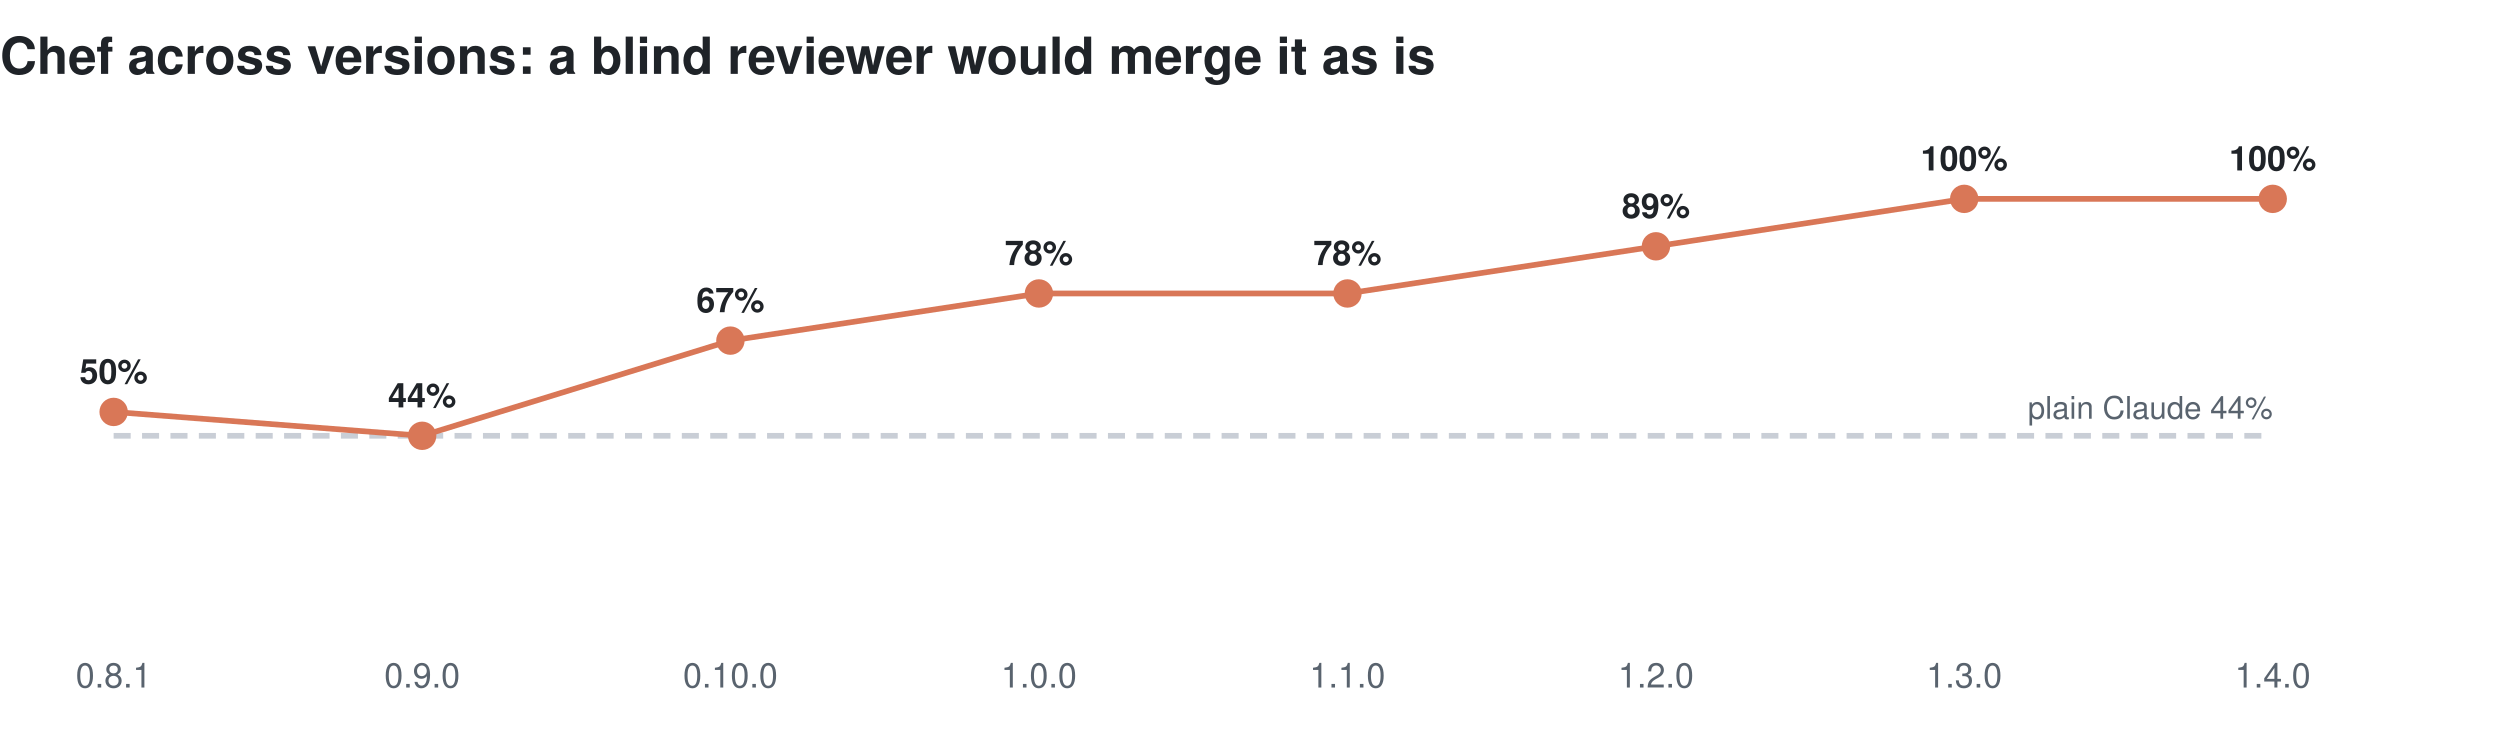
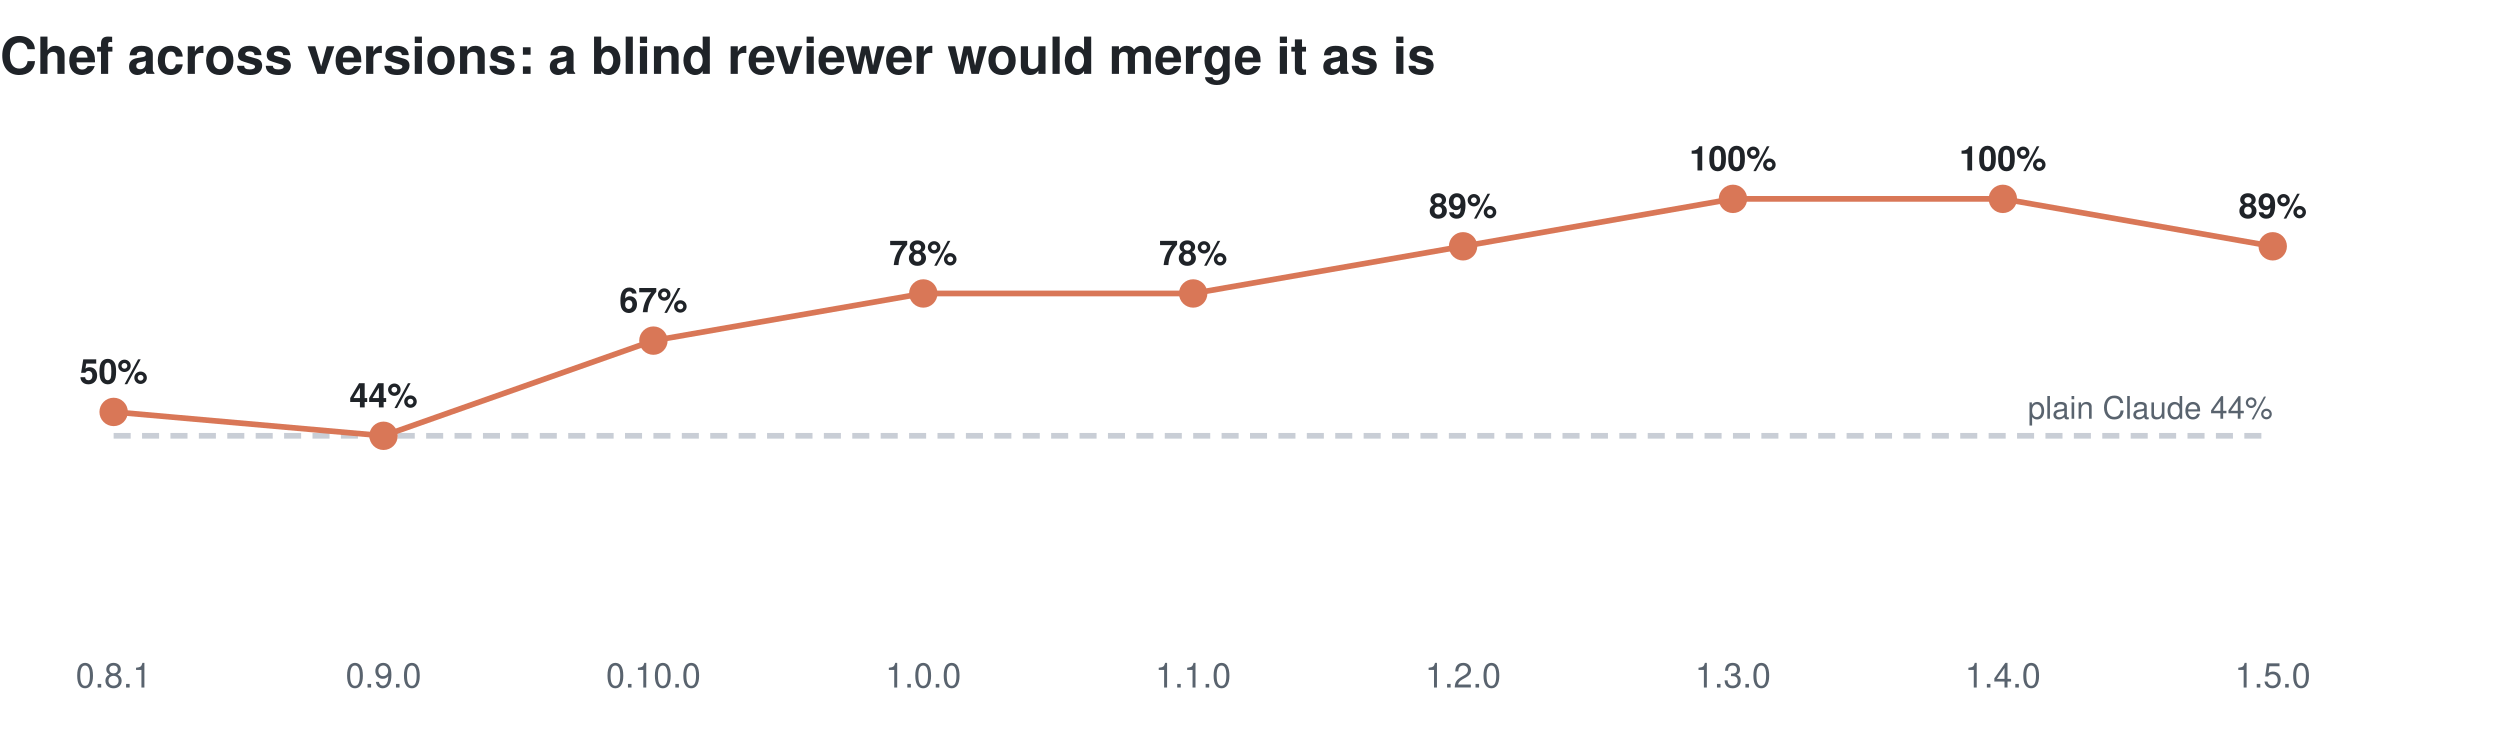
- <svg xmlns="http://www.w3.org/2000/svg" width="880" height="260" viewBox="0 0 880 260" role="img" aria-label="Chef across versions: a blind reviewer would merge it as is, on python, docker, prometheus: 0.8.1 50%, 0.9.0 44%, 0.10.0 67%, 1.0.0 78%, 1.1.0 78%, 1.2.0 89%, 1.3.0 100%, 1.4.0 100%. Plain Claude: 44%.">
+ <svg xmlns="http://www.w3.org/2000/svg" width="880" height="260" viewBox="0 0 880 260" role="img" aria-label="Chef across versions: a blind reviewer would merge it as is, on python, docker, prometheus: 0.8.1 50%, 0.9.0 44%, 0.10.0 67%, 1.0.0 78%, 1.1.0 78%, 1.2.0 89%, 1.3.0 100%, 1.4.0 100%, 1.5.0 89%. Plain Claude: 44%.">
  <text x="0.0" y="26.0" fill="#1F2328" font-family="-apple-system, BlinkMacSystemFont, 'Segoe UI', Helvetica, Arial, sans-serif" font-size="18" font-weight="600" text-anchor="start">Chef across versions: a blind reviewer would merge it as is</text>
  <text x="40.0" y="48.0" fill="#59636E" font-family="-apple-system, BlinkMacSystemFont, 'Segoe UI', Helvetica, Arial, sans-serif" font-size="13" font-weight="600" text-anchor="start" />
  <line x1="40.0" y1="153.4" x2="800.0" y2="153.4" stroke="#C9CED6" stroke-width="2" stroke-dasharray="6 4" />
  <text x="800.0" y="147.4" fill="#59636E" font-family="-apple-system, BlinkMacSystemFont, 'Segoe UI', Helvetica, Arial, sans-serif" font-size="11" font-weight="400" text-anchor="end">plain Claude 44%</text>
-   <polyline points="40.0,145.0 148.6,153.4 257.1,119.9 365.7,103.3 474.3,103.3 582.9,86.7 691.4,70.0 800.0,70.0" fill="none" stroke="#D97757" stroke-width="2" />
+   <polyline points="40.0,145.0 135.0,153.4 230.0,119.9 325.0,103.3 420.0,103.3 515.0,86.7 610.0,70.0 705.0,70.0 800.0,86.7" fill="none" stroke="#D97757" stroke-width="2" />
  <circle cx="40.0" cy="145.0" r="5" fill="#D97757" />
  <text x="40.0" y="135.0" fill="#1F2328" font-family="-apple-system, BlinkMacSystemFont, 'Segoe UI', Helvetica, Arial, sans-serif" font-size="12" font-weight="600" text-anchor="middle">50%</text>
  <text x="40.0" y="242.0" fill="#59636E" font-family="-apple-system, BlinkMacSystemFont, 'Segoe UI', Helvetica, Arial, sans-serif" font-size="12" font-weight="400" text-anchor="middle">0.8.1</text>
-   <circle cx="148.6" cy="153.4" r="5" fill="#D97757" />
-   <text x="148.6" y="143.4" fill="#1F2328" font-family="-apple-system, BlinkMacSystemFont, 'Segoe UI', Helvetica, Arial, sans-serif" font-size="12" font-weight="600" text-anchor="middle">44%</text>
-   <text x="148.6" y="242.0" fill="#59636E" font-family="-apple-system, BlinkMacSystemFont, 'Segoe UI', Helvetica, Arial, sans-serif" font-size="12" font-weight="400" text-anchor="middle">0.9.0</text>
-   <circle cx="257.1" cy="119.9" r="5" fill="#D97757" />
-   <text x="257.1" y="109.9" fill="#1F2328" font-family="-apple-system, BlinkMacSystemFont, 'Segoe UI', Helvetica, Arial, sans-serif" font-size="12" font-weight="600" text-anchor="middle">67%</text>
-   <text x="257.1" y="242.0" fill="#59636E" font-family="-apple-system, BlinkMacSystemFont, 'Segoe UI', Helvetica, Arial, sans-serif" font-size="12" font-weight="400" text-anchor="middle">0.10.0</text>
-   <circle cx="365.7" cy="103.3" r="5" fill="#D97757" />
-   <text x="365.7" y="93.3" fill="#1F2328" font-family="-apple-system, BlinkMacSystemFont, 'Segoe UI', Helvetica, Arial, sans-serif" font-size="12" font-weight="600" text-anchor="middle">78%</text>
-   <text x="365.7" y="242.0" fill="#59636E" font-family="-apple-system, BlinkMacSystemFont, 'Segoe UI', Helvetica, Arial, sans-serif" font-size="12" font-weight="400" text-anchor="middle">1.0.0</text>
-   <circle cx="474.3" cy="103.3" r="5" fill="#D97757" />
-   <text x="474.3" y="93.3" fill="#1F2328" font-family="-apple-system, BlinkMacSystemFont, 'Segoe UI', Helvetica, Arial, sans-serif" font-size="12" font-weight="600" text-anchor="middle">78%</text>
-   <text x="474.3" y="242.0" fill="#59636E" font-family="-apple-system, BlinkMacSystemFont, 'Segoe UI', Helvetica, Arial, sans-serif" font-size="12" font-weight="400" text-anchor="middle">1.1.0</text>
-   <circle cx="582.9" cy="86.7" r="5" fill="#D97757" />
-   <text x="582.9" y="76.7" fill="#1F2328" font-family="-apple-system, BlinkMacSystemFont, 'Segoe UI', Helvetica, Arial, sans-serif" font-size="12" font-weight="600" text-anchor="middle">89%</text>
-   <text x="582.9" y="242.0" fill="#59636E" font-family="-apple-system, BlinkMacSystemFont, 'Segoe UI', Helvetica, Arial, sans-serif" font-size="12" font-weight="400" text-anchor="middle">1.2.0</text>
-   <circle cx="691.4" cy="70.0" r="5" fill="#D97757" />
-   <text x="691.4" y="60.0" fill="#1F2328" font-family="-apple-system, BlinkMacSystemFont, 'Segoe UI', Helvetica, Arial, sans-serif" font-size="12" font-weight="600" text-anchor="middle">100%</text>
-   <text x="691.4" y="242.0" fill="#59636E" font-family="-apple-system, BlinkMacSystemFont, 'Segoe UI', Helvetica, Arial, sans-serif" font-size="12" font-weight="400" text-anchor="middle">1.3.0</text>
-   <circle cx="800.0" cy="70.0" r="5" fill="#D97757" />
-   <text x="800.0" y="60.0" fill="#1F2328" font-family="-apple-system, BlinkMacSystemFont, 'Segoe UI', Helvetica, Arial, sans-serif" font-size="12" font-weight="600" text-anchor="middle">100%</text>
-   <text x="800.0" y="242.0" fill="#59636E" font-family="-apple-system, BlinkMacSystemFont, 'Segoe UI', Helvetica, Arial, sans-serif" font-size="12" font-weight="400" text-anchor="middle">1.4.0</text>
+   <circle cx="135.0" cy="153.4" r="5" fill="#D97757" />
+   <text x="135.0" y="143.4" fill="#1F2328" font-family="-apple-system, BlinkMacSystemFont, 'Segoe UI', Helvetica, Arial, sans-serif" font-size="12" font-weight="600" text-anchor="middle">44%</text>
+   <text x="135.0" y="242.0" fill="#59636E" font-family="-apple-system, BlinkMacSystemFont, 'Segoe UI', Helvetica, Arial, sans-serif" font-size="12" font-weight="400" text-anchor="middle">0.9.0</text>
+   <circle cx="230.0" cy="119.9" r="5" fill="#D97757" />
+   <text x="230.0" y="109.9" fill="#1F2328" font-family="-apple-system, BlinkMacSystemFont, 'Segoe UI', Helvetica, Arial, sans-serif" font-size="12" font-weight="600" text-anchor="middle">67%</text>
+   <text x="230.0" y="242.0" fill="#59636E" font-family="-apple-system, BlinkMacSystemFont, 'Segoe UI', Helvetica, Arial, sans-serif" font-size="12" font-weight="400" text-anchor="middle">0.10.0</text>
+   <circle cx="325.0" cy="103.3" r="5" fill="#D97757" />
+   <text x="325.0" y="93.3" fill="#1F2328" font-family="-apple-system, BlinkMacSystemFont, 'Segoe UI', Helvetica, Arial, sans-serif" font-size="12" font-weight="600" text-anchor="middle">78%</text>
+   <text x="325.0" y="242.0" fill="#59636E" font-family="-apple-system, BlinkMacSystemFont, 'Segoe UI', Helvetica, Arial, sans-serif" font-size="12" font-weight="400" text-anchor="middle">1.0.0</text>
+   <circle cx="420.0" cy="103.3" r="5" fill="#D97757" />
+   <text x="420.0" y="93.3" fill="#1F2328" font-family="-apple-system, BlinkMacSystemFont, 'Segoe UI', Helvetica, Arial, sans-serif" font-size="12" font-weight="600" text-anchor="middle">78%</text>
+   <text x="420.0" y="242.0" fill="#59636E" font-family="-apple-system, BlinkMacSystemFont, 'Segoe UI', Helvetica, Arial, sans-serif" font-size="12" font-weight="400" text-anchor="middle">1.1.0</text>
+   <circle cx="515.0" cy="86.7" r="5" fill="#D97757" />
+   <text x="515.0" y="76.7" fill="#1F2328" font-family="-apple-system, BlinkMacSystemFont, 'Segoe UI', Helvetica, Arial, sans-serif" font-size="12" font-weight="600" text-anchor="middle">89%</text>
+   <text x="515.0" y="242.0" fill="#59636E" font-family="-apple-system, BlinkMacSystemFont, 'Segoe UI', Helvetica, Arial, sans-serif" font-size="12" font-weight="400" text-anchor="middle">1.2.0</text>
+   <circle cx="610.0" cy="70.0" r="5" fill="#D97757" />
+   <text x="610.0" y="60.0" fill="#1F2328" font-family="-apple-system, BlinkMacSystemFont, 'Segoe UI', Helvetica, Arial, sans-serif" font-size="12" font-weight="600" text-anchor="middle">100%</text>
+   <text x="610.0" y="242.0" fill="#59636E" font-family="-apple-system, BlinkMacSystemFont, 'Segoe UI', Helvetica, Arial, sans-serif" font-size="12" font-weight="400" text-anchor="middle">1.3.0</text>
+   <circle cx="705.0" cy="70.0" r="5" fill="#D97757" />
+   <text x="705.0" y="60.0" fill="#1F2328" font-family="-apple-system, BlinkMacSystemFont, 'Segoe UI', Helvetica, Arial, sans-serif" font-size="12" font-weight="600" text-anchor="middle">100%</text>
+   <text x="705.0" y="242.0" fill="#59636E" font-family="-apple-system, BlinkMacSystemFont, 'Segoe UI', Helvetica, Arial, sans-serif" font-size="12" font-weight="400" text-anchor="middle">1.4.0</text>
+   <circle cx="800.0" cy="86.7" r="5" fill="#D97757" />
+   <text x="800.0" y="76.7" fill="#1F2328" font-family="-apple-system, BlinkMacSystemFont, 'Segoe UI', Helvetica, Arial, sans-serif" font-size="12" font-weight="600" text-anchor="middle">89%</text>
+   <text x="800.0" y="242.0" fill="#59636E" font-family="-apple-system, BlinkMacSystemFont, 'Segoe UI', Helvetica, Arial, sans-serif" font-size="12" font-weight="400" text-anchor="middle">1.5.0</text>
</svg>
